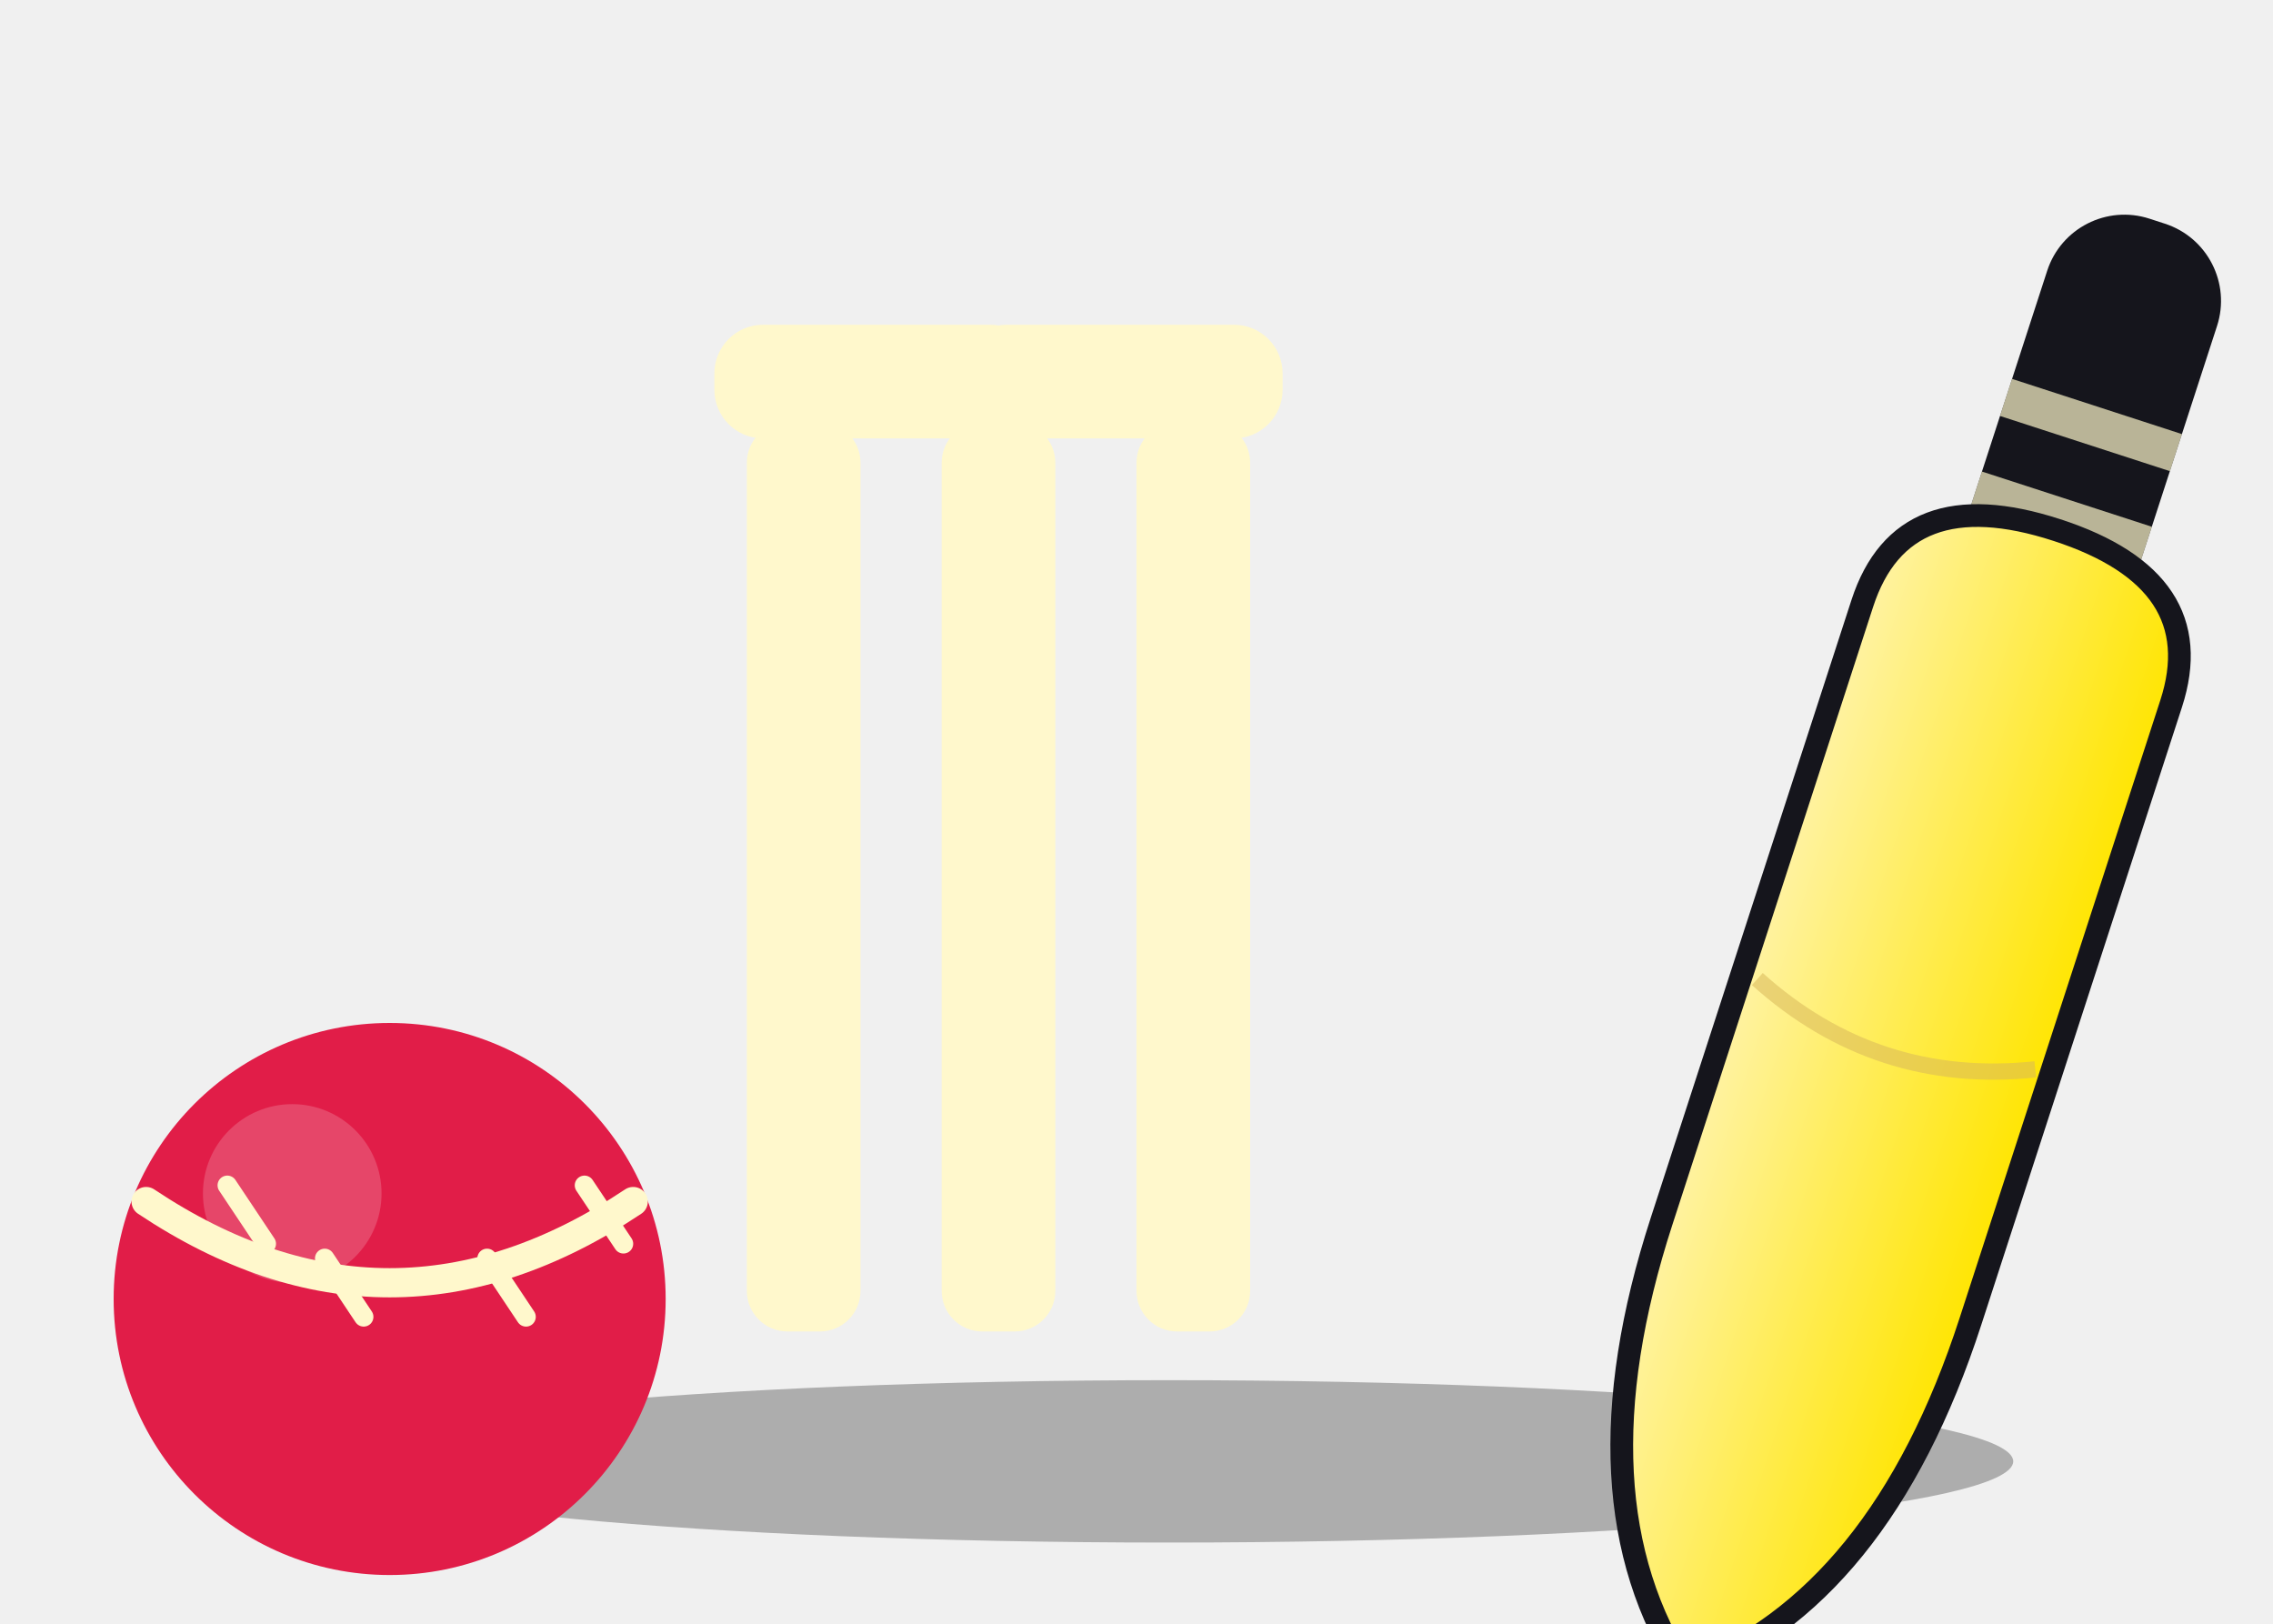
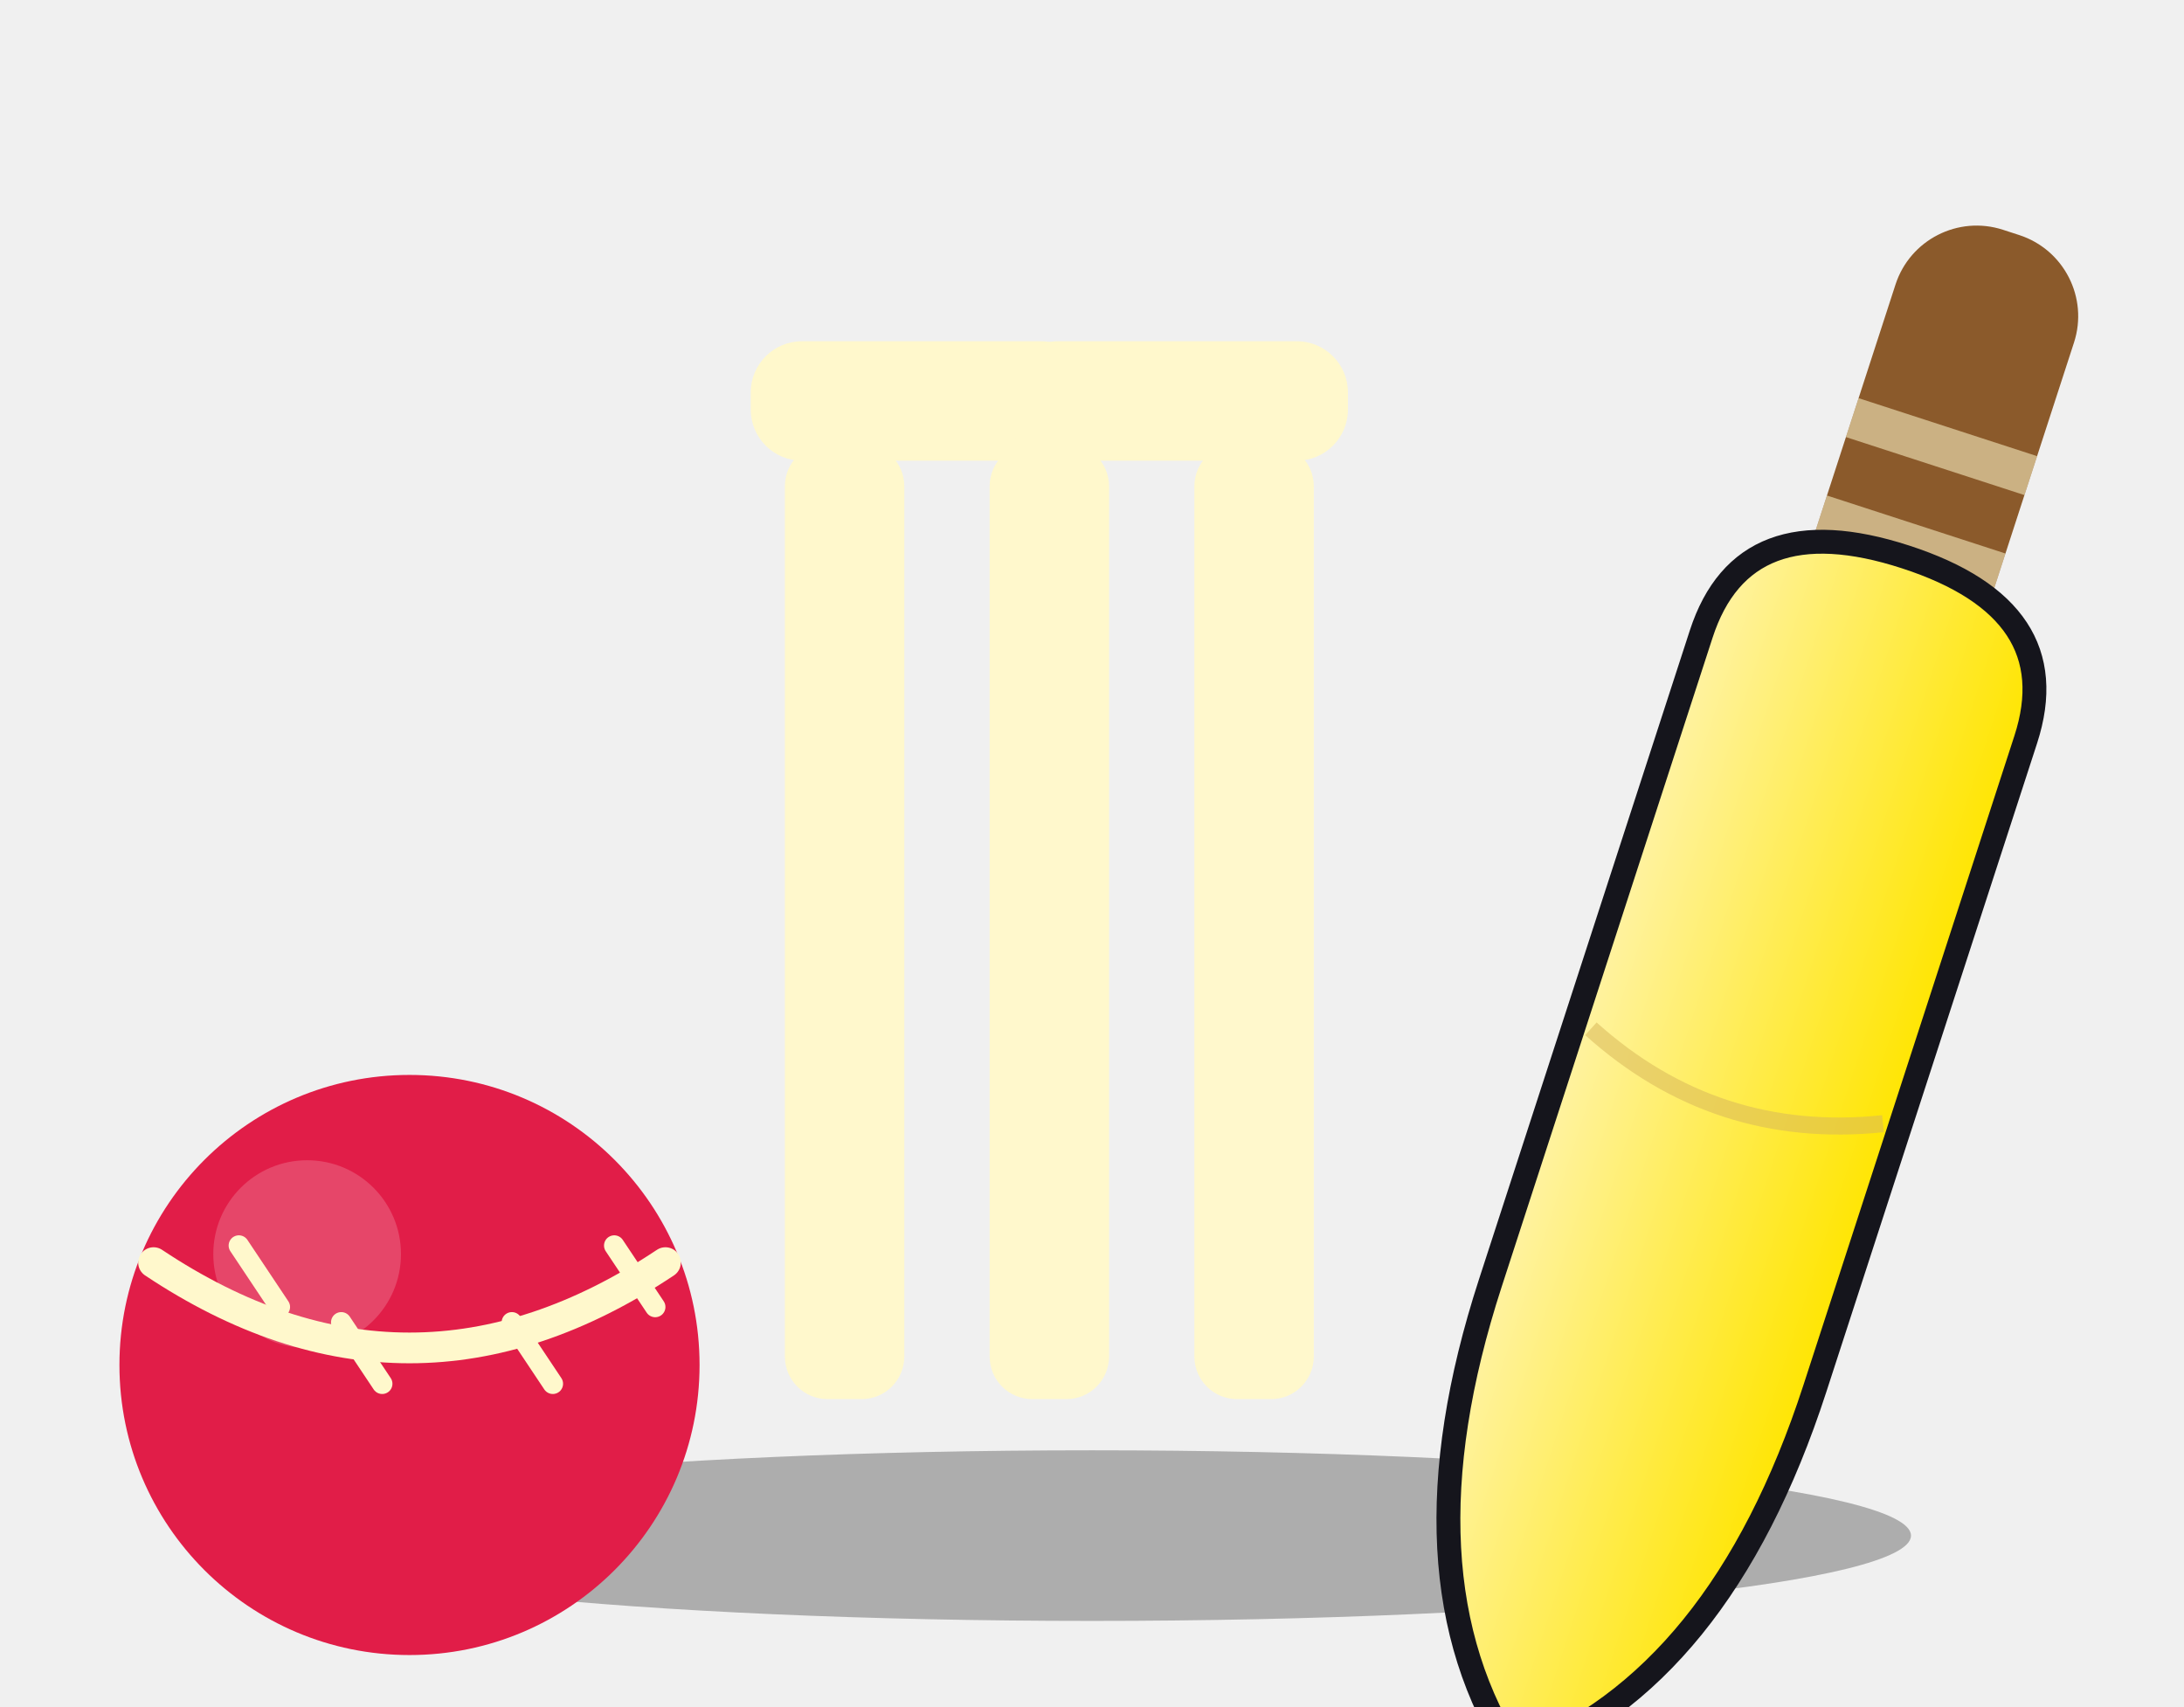
- <svg xmlns="http://www.w3.org/2000/svg" viewBox="0 0 140 100">
+ <svg xmlns="http://www.w3.org/2000/svg" viewBox="0 0 128 100">
  <defs>
    <linearGradient id="batGrad" x1="0%" y1="0%" x2="100%" y2="0%">
      <stop offset="0%" stop-color="#FFF3A3" />
      <stop offset="100%" stop-color="#FFE500" />
    </linearGradient>
  </defs>
-   <ellipse cx="72" cy="90" rx="52" ry="5" fill="#000000" opacity="0.28" />
+   <ellipse cx="64" cy="90" rx="48" ry="5" fill="#000000" opacity="0.28" />
  <g>
    <rect x="46" y="26" width="7" height="56" rx="2.5" fill="#FFF8CC" />
    <rect x="58" y="26" width="7" height="56" rx="2.5" fill="#FFF8CC" />
    <rect x="70" y="26" width="7" height="56" rx="2.5" fill="#FFF8CC" />
    <rect x="44" y="20" width="20" height="7" rx="3" fill="#FFF8CC" />
    <rect x="59" y="20" width="20" height="7" rx="3" fill="#FFF8CC" />
  </g>
-   <g transform="translate(110,84) rotate(18)">
-     <rect x="-5.5" y="-74" width="11" height="32" rx="5" fill="#15151C" />
-     <rect x="-5.5" y="-62" width="11" height="2.4" fill="#FFF8CC" opacity="0.7" />
-     <rect x="-5.5" y="-56" width="11" height="2.4" fill="#FFF8CC" opacity="0.7" />
+   <g transform="translate(95,84) rotate(18)">
+     <rect x="-5.5" y="-74" width="11" height="32" rx="5" fill="#8B5A2B" />
+     <rect x="-5.5" y="-62" width="11" height="2.4" fill="#FFF8CC" opacity="0.55" />
+     <rect x="-5.5" y="-56" width="11" height="2.4" fill="#FFF8CC" opacity="0.55" />
    <path d="M -10 -46 Q -10 -54 0 -54 Q 10 -54 10 -46 L 10 -6 Q 10 12 0 20 Q -10 12 -10 -6 Z" fill="url(#batGrad)" stroke="#15151C" stroke-width="1.4" />
    <path d="M -9 -22 Q 0 -18 9 -22" stroke="#D8B85A" stroke-width="1" opacity="0.55" fill="none" />
  </g>
  <circle cx="24" cy="80" r="17" fill="#E11D48" />
  <circle cx="18" cy="73.5" r="5.5" fill="#FFFFFF" opacity="0.18" />
  <path d="M 9 74 Q 24 84 39 74" fill="none" stroke="#FFF8CC" stroke-width="1.8" stroke-linecap="round" />
  <path d="M 14 73 l 2.4 3.6 M 20 77.5 l 2.4 3.6 M 30 77.5 l 2.4 3.6 M 36 73 l 2.4 3.6" stroke="#FFF8CC" stroke-width="1.2" stroke-linecap="round" />
</svg>
